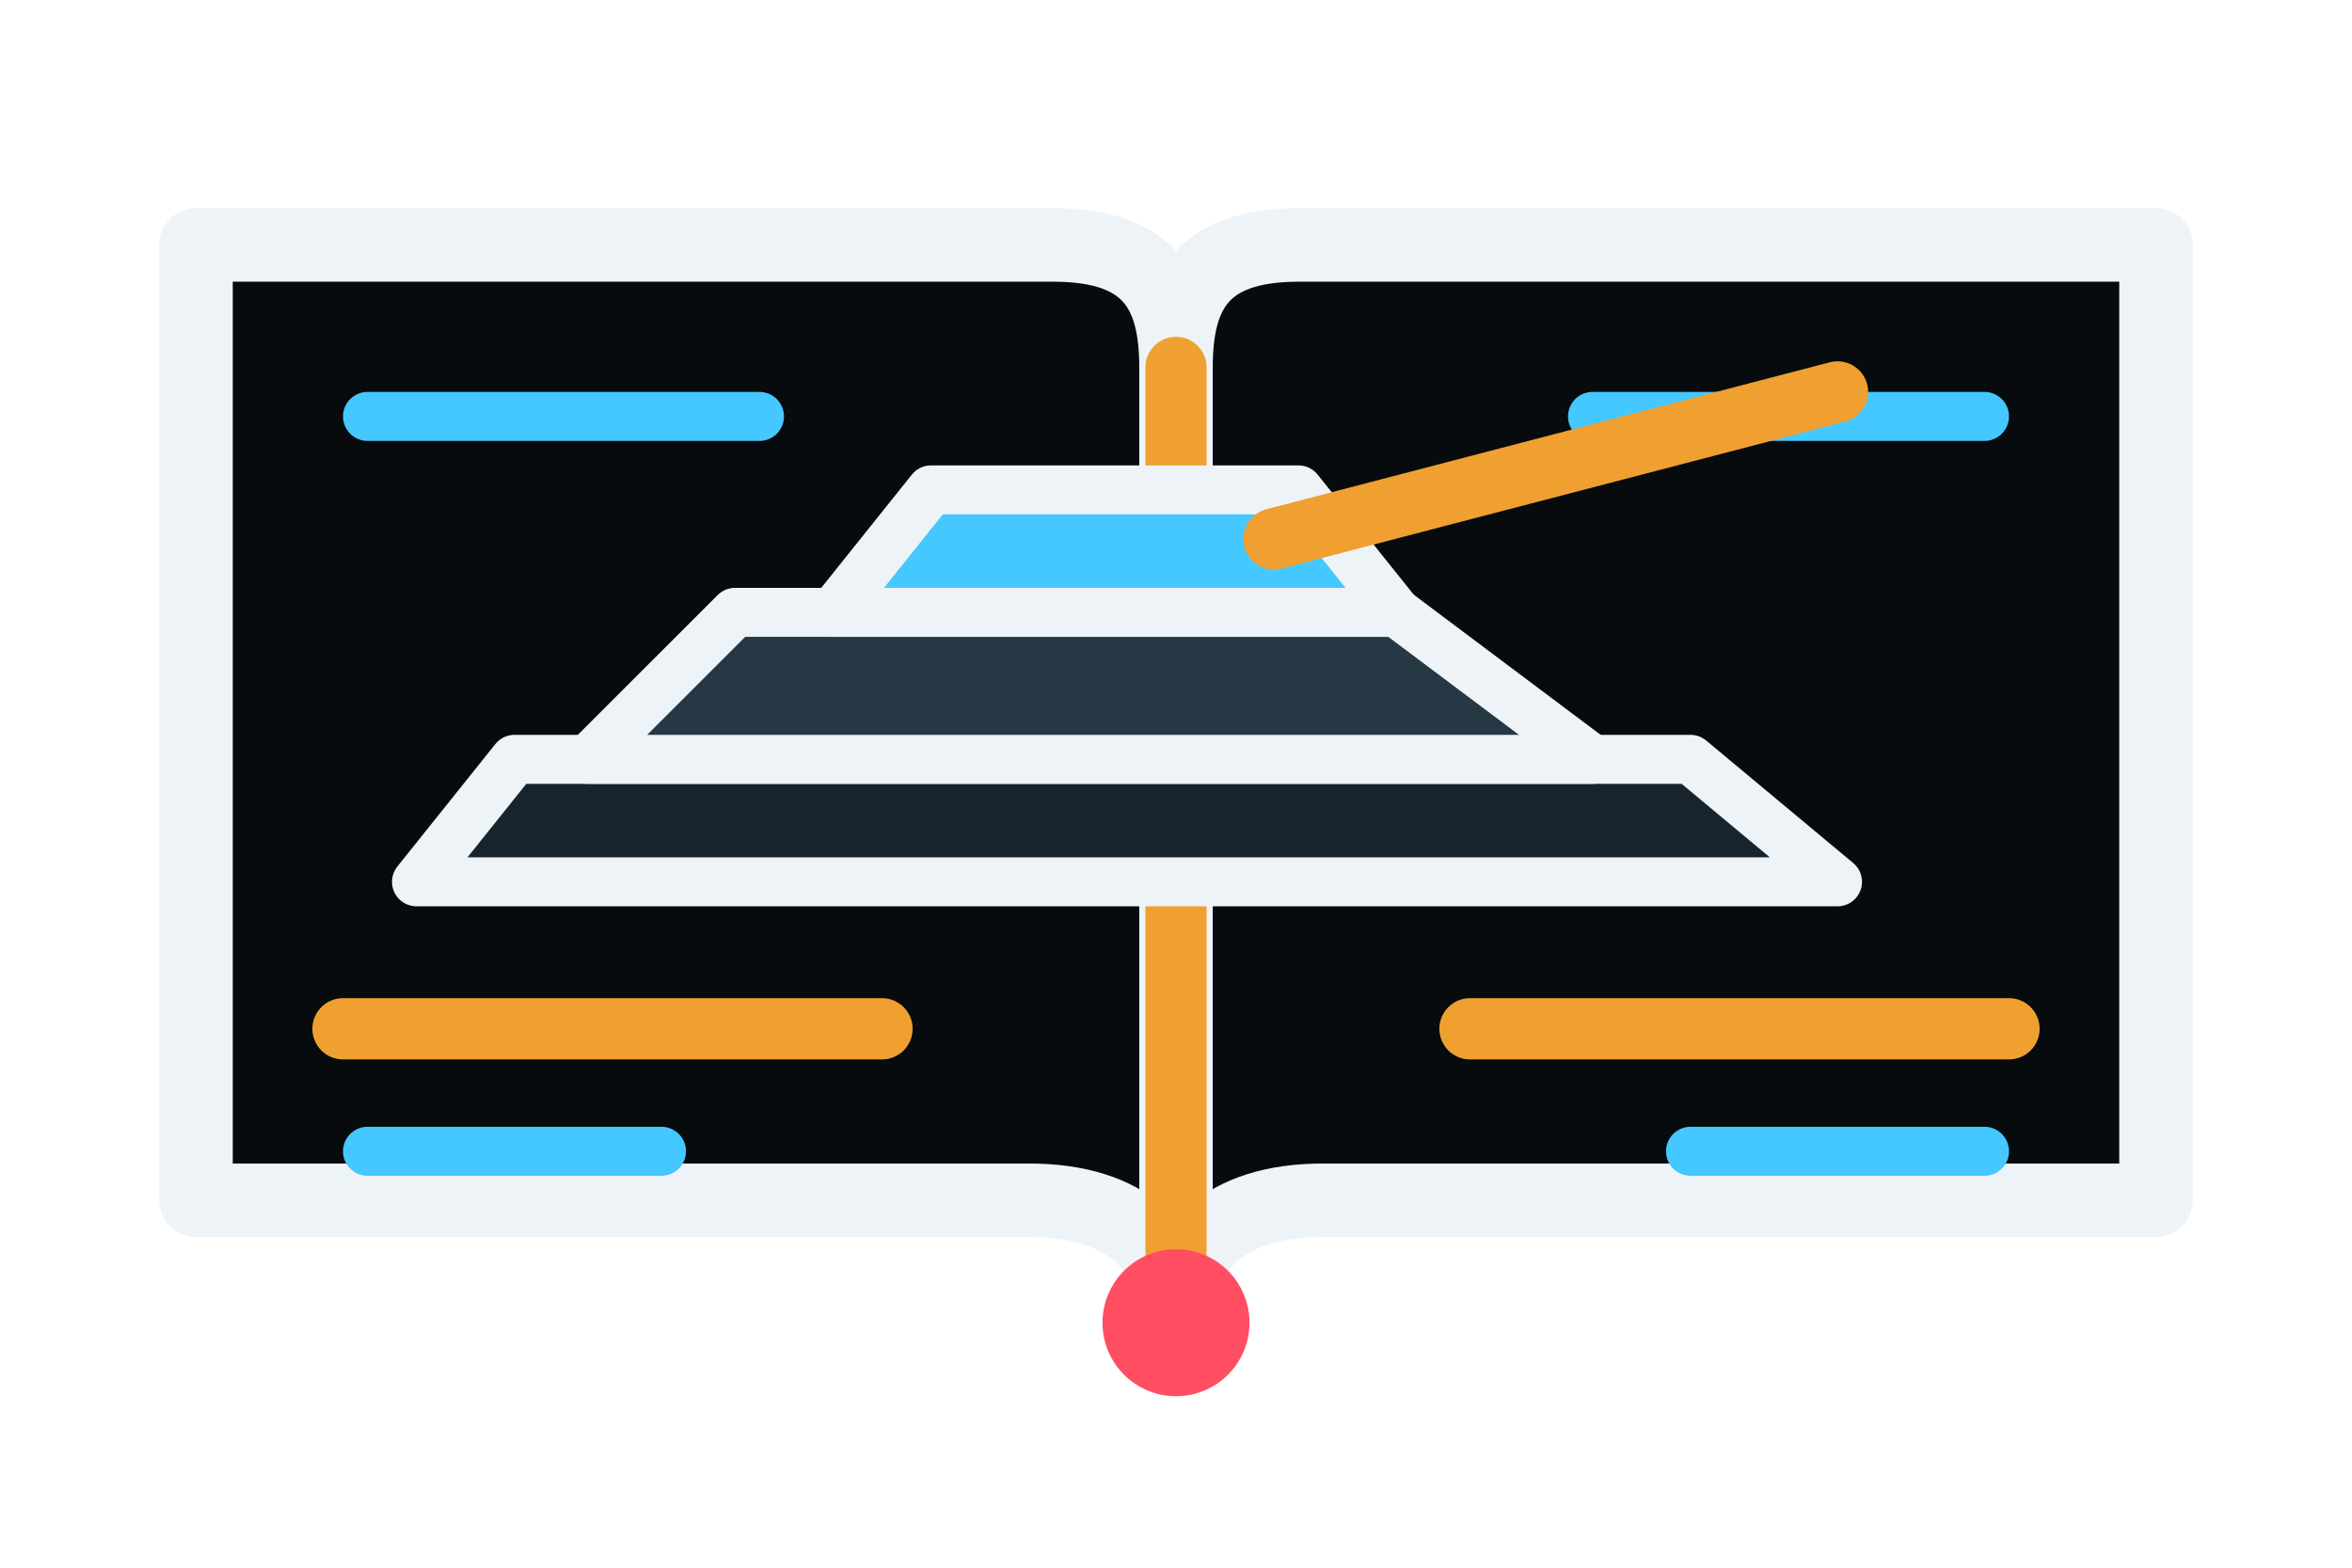
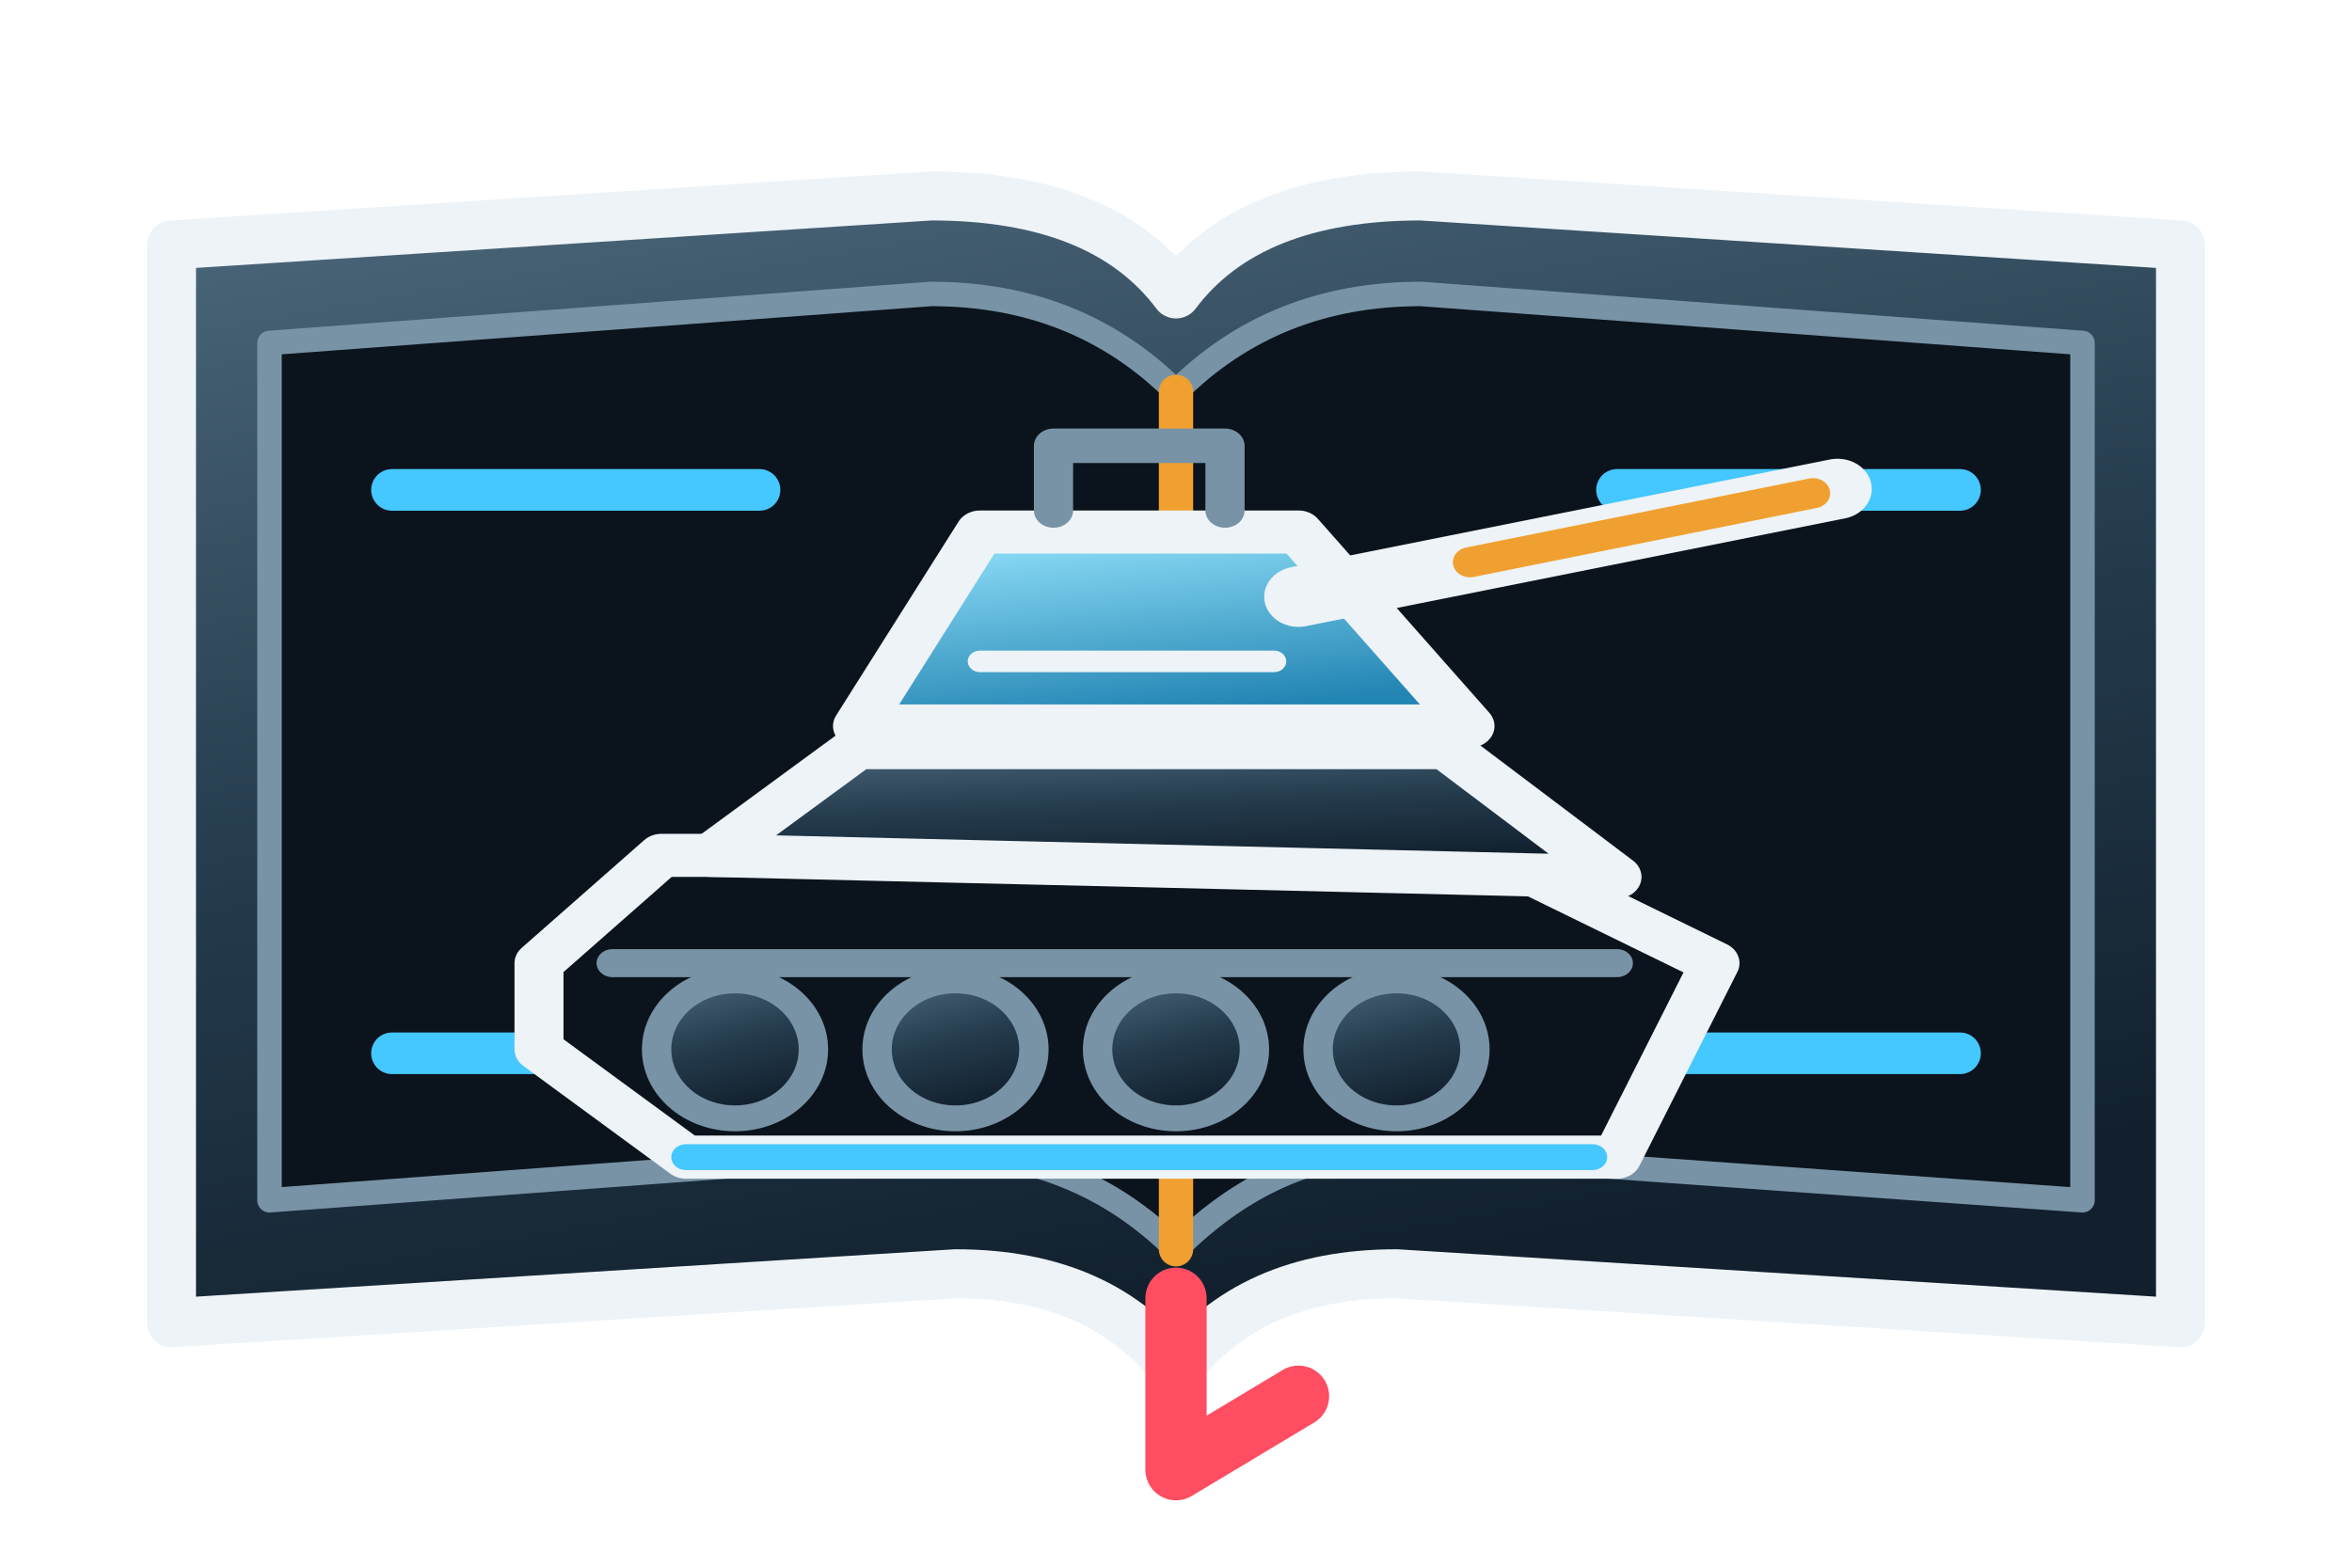
<svg xmlns="http://www.w3.org/2000/svg" viewBox="0 0 96 64" role="img" aria-label="Docs — armored vehicle field manual">
-   <g fill="none" stroke-linecap="round" stroke-linejoin="round">
-     <path d="M8 10h35c4 0 5 2 5 5v39c0-3-2-5-6-5H8Zm80 0H53c-4 0-5 2-5 5v39c0-3 2-5 6-5h34Z" fill="#070b0e" stroke="#edf3f7" stroke-width="3" />
-     <path d="M48 15v39M14 42h22m24 0h22" stroke="#f0a030" stroke-width="2.5" />
-     <path d="M15 17h16m34 0h16M15 47h12m42 0h12" stroke="#45c7ff" stroke-width="2" />
-     <g id="docs-m1a2" data-vehicle="m1a2">
-       <path d="M21 31h48l6 5H17Z" fill="#17242d" stroke="#edf3f7" stroke-width="2" />
-       <path d="M30 25h27l8 6H24Z" fill="#263844" stroke="#edf3f7" stroke-width="2" />
-       <path d="M38 20h15l4 5H34Z" fill="#45c7ff" stroke="#edf3f7" stroke-width="2" />
-       <path d="m52 22 23-6" stroke="#f0a030" stroke-width="2.5" />
+   <defs>
+     <linearGradient id="steel" x2=".3" y2="1">
+       <stop stop-color="#4d687b" />
+       <stop offset=".5" stop-color="#263e50" />
+       <stop offset="1" stop-color="#12202d" />
+     </linearGradient>
+     <linearGradient id="cyan" x2=".3" y2="1">
+       <stop stop-color="#99e7ff" />
+       <stop offset="1" stop-color="#2385b3" />
+     </linearGradient>
+     <linearGradient id="amber" x2=".2" y2="1">
+       <stop stop-color="#ffda88" />
+       <stop offset="1" stop-color="#dc881c" />
+     </linearGradient>
+     <linearGradient id="red" x2=".3" y2="1">
+       <stop stop-color="#ff9eaa" />
+       <stop offset="1" stop-color="#c9304c" />
+     </linearGradient>
+   </defs>
+   <g stroke-linecap="round" stroke-linejoin="round">
+     <path d="M7 10 38 8Q45 8 48 12Q51 8 58 8L89 10V54L57 52Q51 52 48 56Q45 52 39 52L7 54Z" fill="url(#steel)" stroke="#edf3f7" stroke-width="2" />
+     <path d="M11 14 38 12Q44 12 48 16Q52 12 58 12L85 14V49L57 47Q52 47 48 51Q44 47 38 47L11 49Z" fill="#0b131c" stroke="#7893a5" stroke-width="1" />
+     <path d="M48 16V51" fill="none" stroke="#f0a030" stroke-width="1.4" />
+     <path d="M16 20H31M66 20H80M16 43H30M66 43H80" fill="none" stroke="#45c7ff" stroke-width="1.7" />
+     <g transform="translate(17 5) scale(1 .88)" id="docs-m1a2" data-vehicle="m1a2">
+       <path d="M5 39 10 34H44L53 39 49 48H11L5 43Z" fill="#0b131c" stroke="#edf3f7" stroke-width="2" />
+       <path d="M8 39H49" fill="none" stroke="#7893a5" stroke-width="1.3" />
+       <circle cx="13" cy="43" r="3.2" fill="url(#steel)" stroke="#7893a5" stroke-width="1.2" />
+       <circle cx="22" cy="43" r="3.2" fill="url(#steel)" stroke="#7893a5" stroke-width="1.2" />
+       <circle cx="31" cy="43" r="3.2" fill="url(#steel)" stroke="#7893a5" stroke-width="1.2" />
+       <circle cx="40" cy="43" r="3.2" fill="url(#steel)" stroke="#7893a5" stroke-width="1.2" />
+       <path d="M11 48H48" fill="none" stroke="#45c7ff" stroke-width="1.2" />
+       <path d="M12 34 18 29H42L49 35Z" fill="url(#steel)" stroke="#edf3f7" stroke-width="2" />
+       <path d="M18 28 23 19H36L43 28Z" fill="url(#cyan)" stroke="#edf3f7" stroke-width="2" />
+       <path d="M36 22 58 17" fill="none" stroke="#edf3f7" stroke-width="2.8" />
+       <path d="M43 20.4 57 17.2" fill="none" stroke="#f0a030" stroke-width="1.4" />
+       <path d="M26 18V15H33V18" fill="none" stroke="#7893a5" stroke-width="1.6" />
+       <path d="M23 25H35" fill="none" stroke="#edf3f7" stroke-width="1" />
    </g>
+     <path d="M48 53V60L53 57" fill="none" stroke="#ff4d62" stroke-width="2.5" />
  </g>
-   <circle cx="48" cy="54" r="3" fill="#ff4d62" />
</svg>
